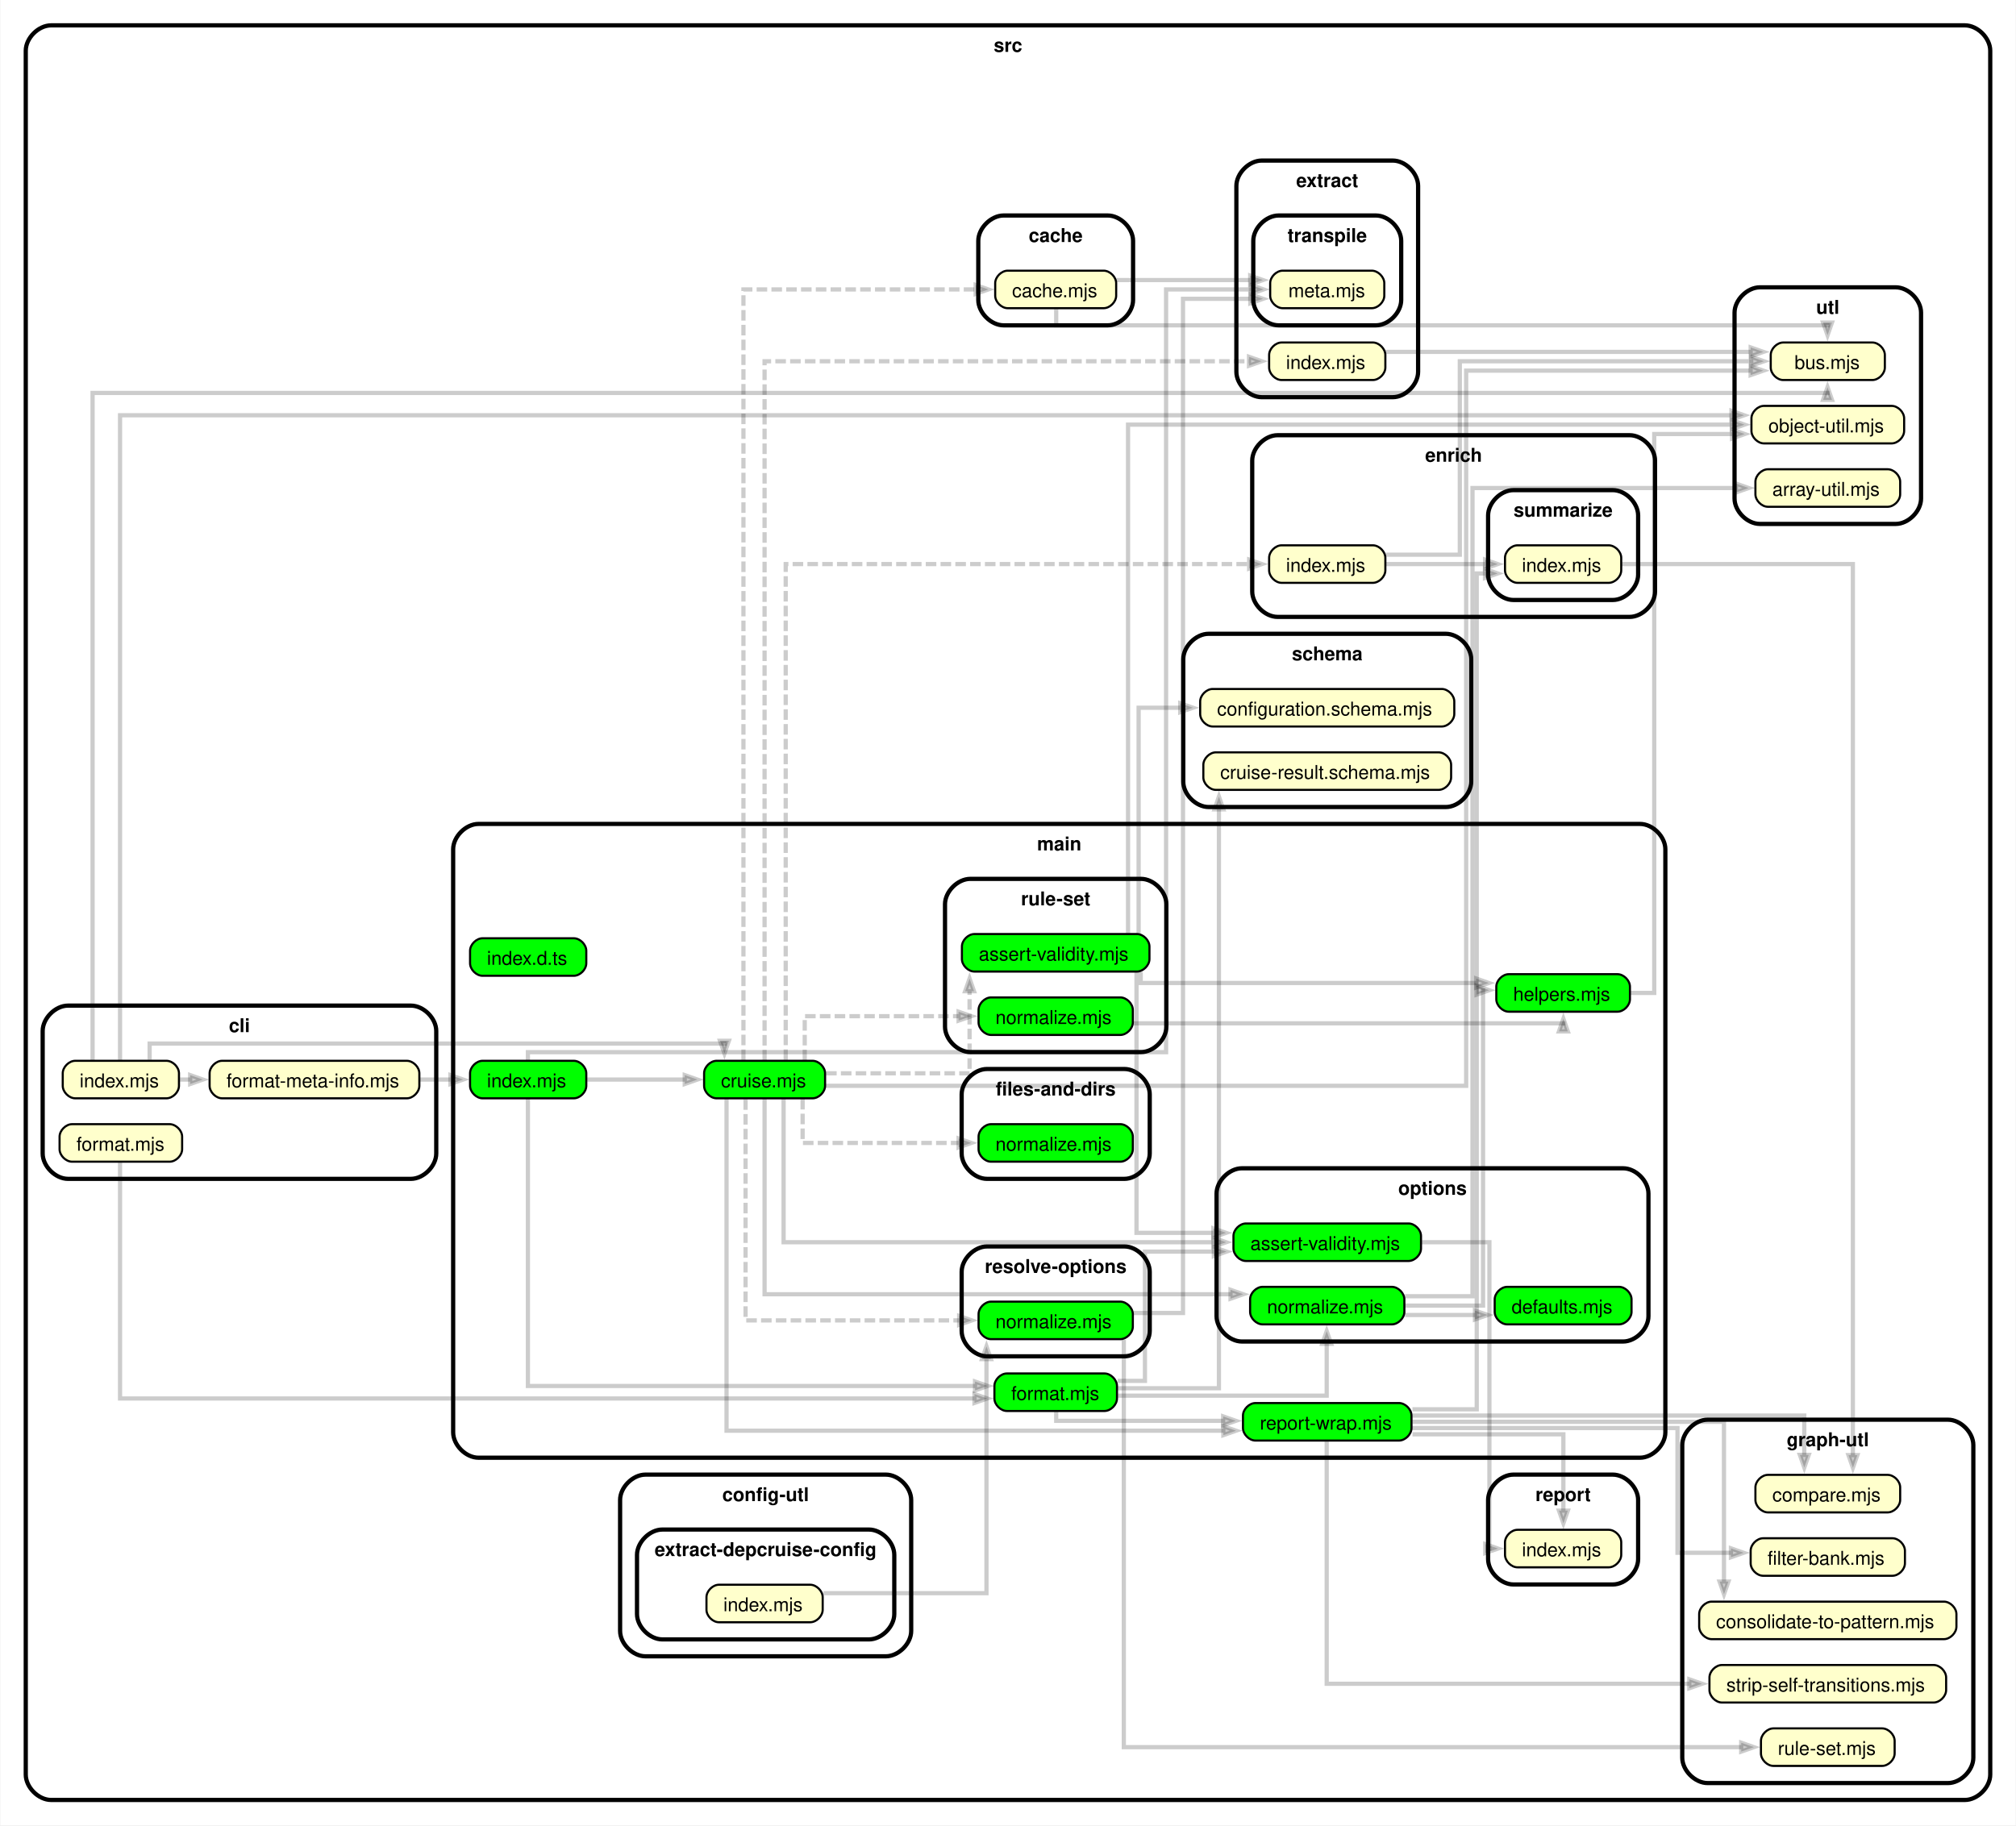
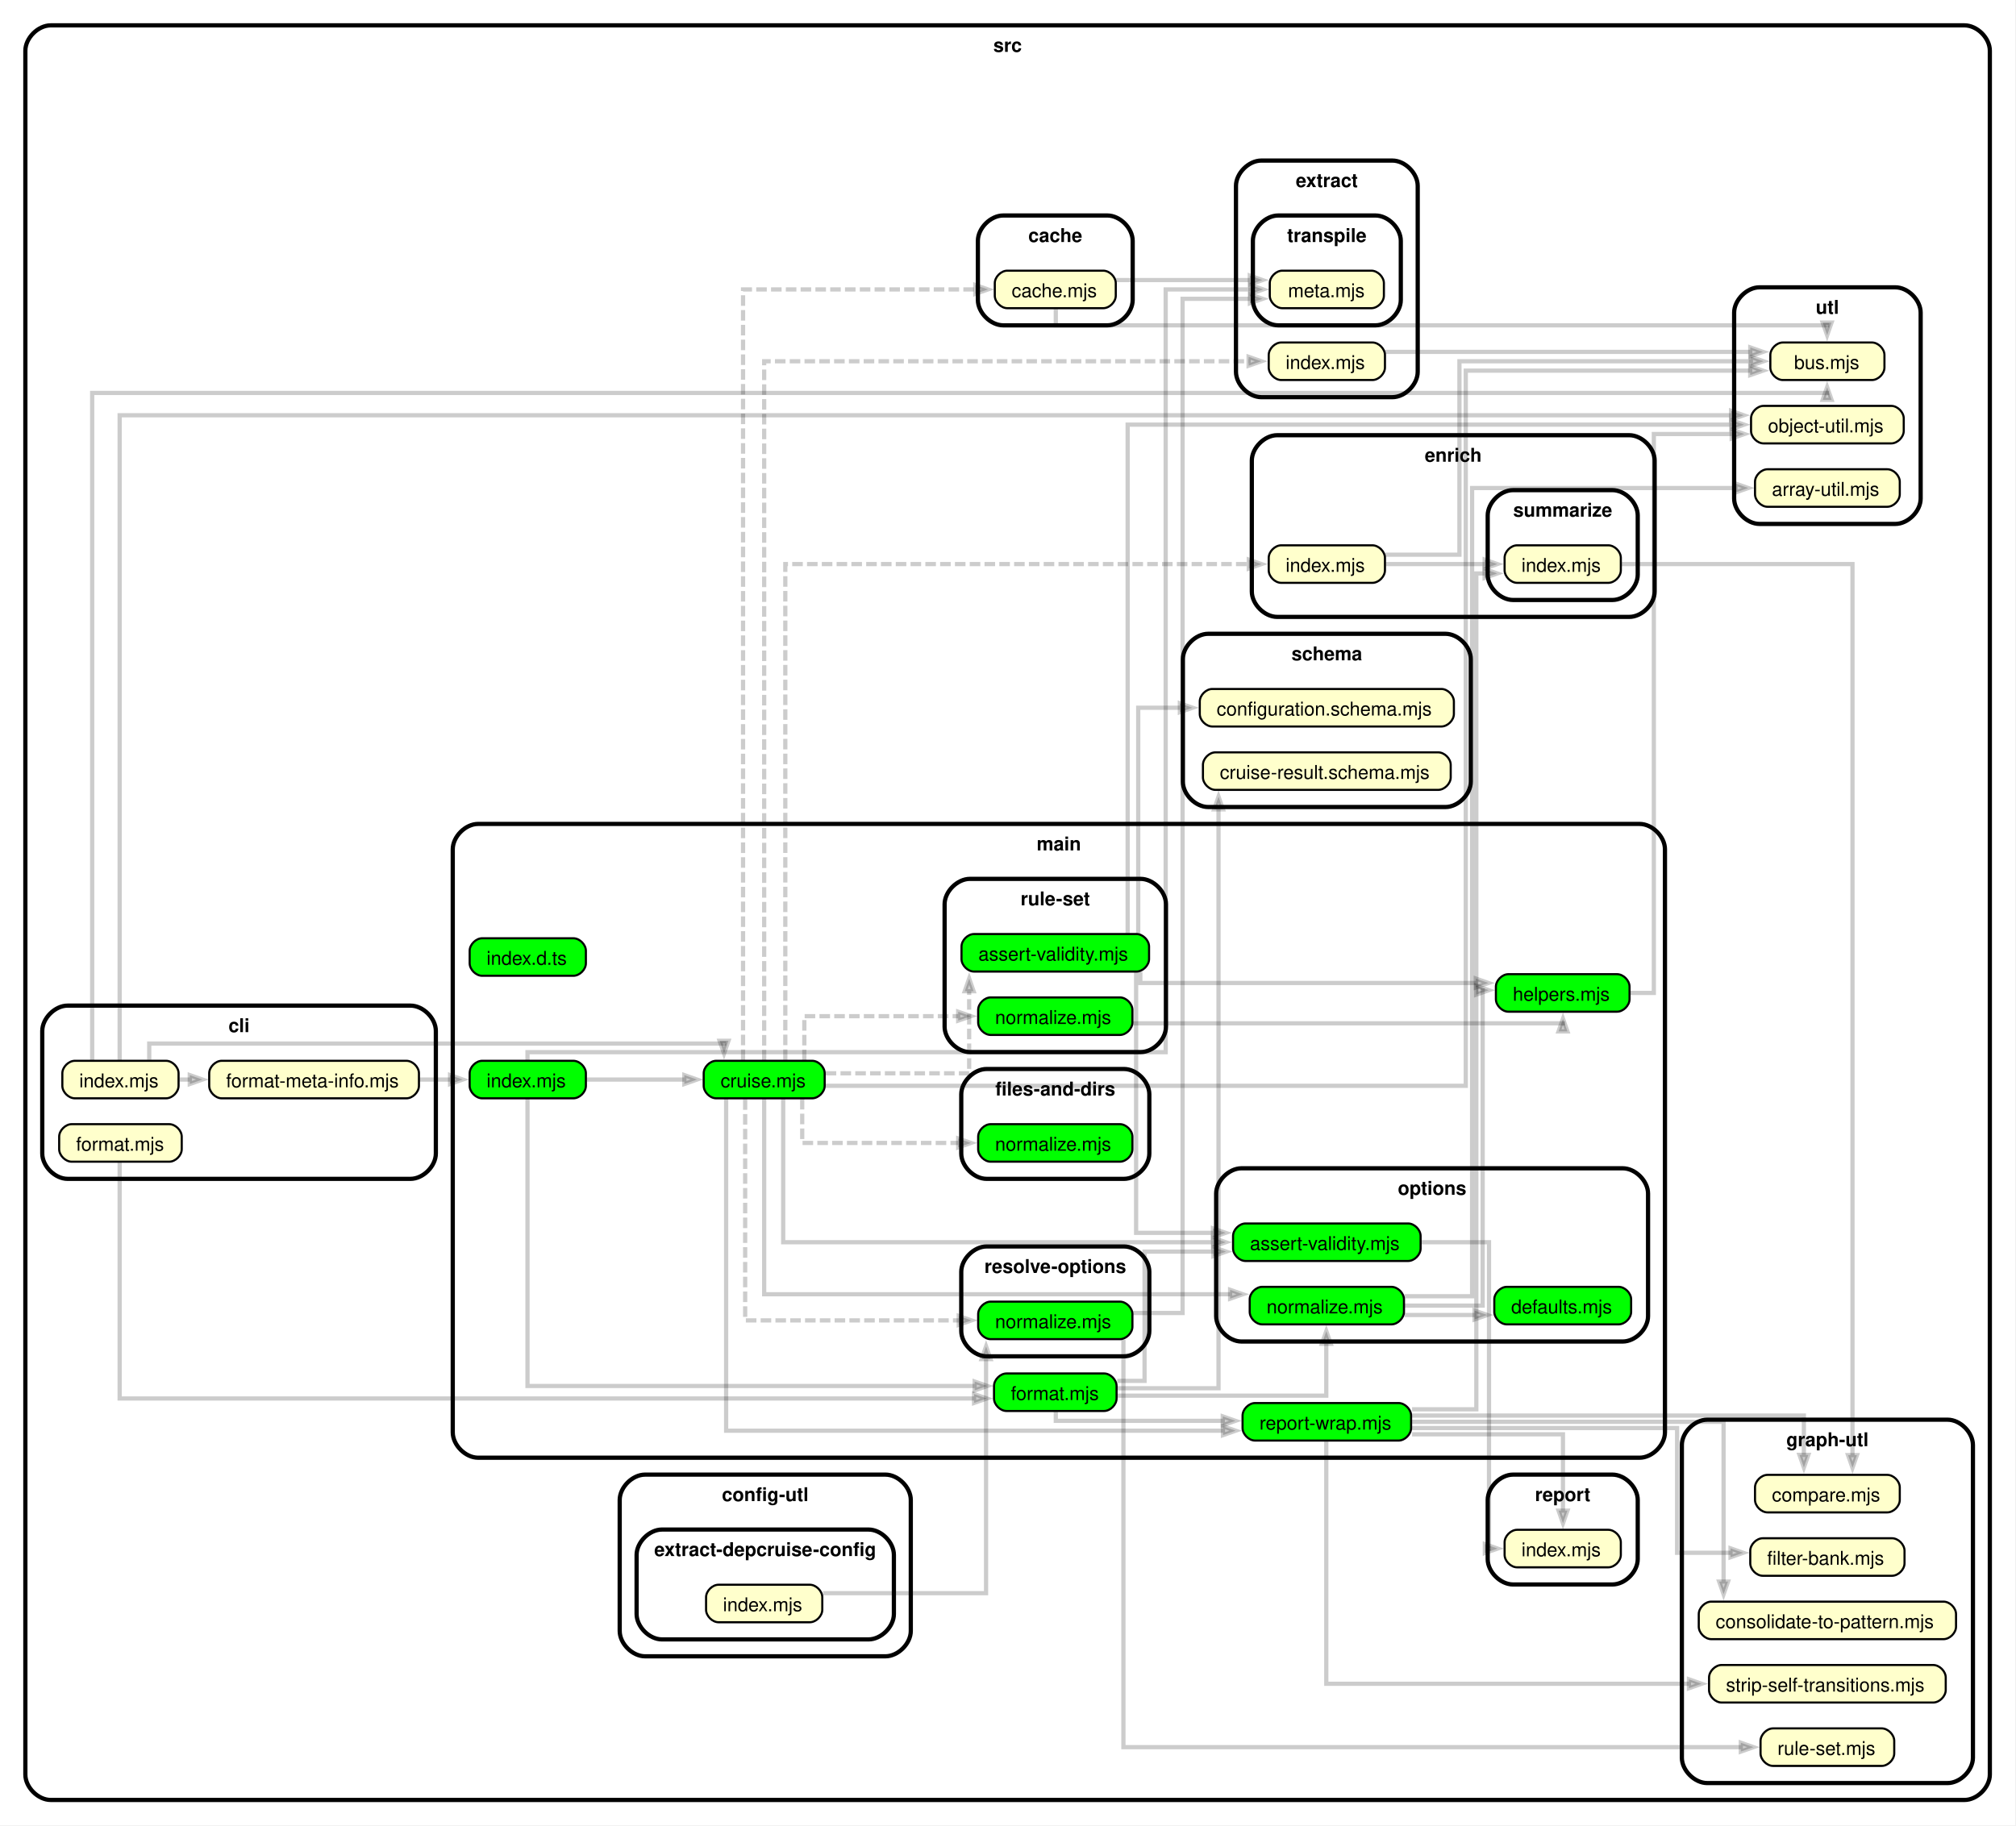
- <svg xmlns="http://www.w3.org/2000/svg" xmlns:xlink="http://www.w3.org/1999/xlink" width="1272" height="1152" viewBox="0 0 953.62 864">
+ <svg xmlns="http://www.w3.org/2000/svg" xmlns:xlink="http://www.w3.org/1999/xlink" width="1272" height="1152" viewBox="0 0 954 864">
  <g class="graph" transform="translate(4 860)">
    <path fill="#fff" d="M-4 4v-864h953.62V4z" />
    <g class="cluster">
      <path fill="#fff" stroke="#000" stroke-width="2" d="M20-8h905.62c6 0 12-6 12-12v-816c0-6-6-12-12-12H20c-6 0-12 6-12 12v816c0 6 6 12 12 12" />
-       <text x="472.81" y="-835.45" font-family="Helvetica,sans-Serif" font-size="9" font-weight="bold" text-anchor="middle">src</text>
+       <text xml:space="preserve" x="472.81" y="-835.45" font-family="Helvetica,sans-Serif" font-size="9" font-weight="bold" text-anchor="middle">src</text>
    </g>
    <g class="cluster">
      <path fill="#fff" stroke="#000" stroke-width="2" d="M470.75-706H520c6 0 12-6 12-12v-28c0-6-6-12-12-12h-49.25c-6 0-12 6-12 12v28c0 6 6 12 12 12" />
-       <text x="495.38" y="-745.45" font-family="Helvetica,sans-Serif" font-size="9" font-weight="bold" text-anchor="middle">cache</text>
+       <text xml:space="preserve" x="495.38" y="-745.45" font-family="Helvetica,sans-Serif" font-size="9" font-weight="bold" text-anchor="middle">cache</text>
    </g>
    <g class="cluster">
      <path fill="#fff" stroke="#000" stroke-width="2" d="M28-302h162.25c6 0 12-6 12-12v-58c0-6-6-12-12-12H28c-6 0-12 6-12 12v58c0 6 6 12 12 12" />
-       <text x="109.12" y="-371.45" font-family="Helvetica,sans-Serif" font-size="9" font-weight="bold" text-anchor="middle">cli</text>
+       <text xml:space="preserve" x="109.12" y="-371.45" font-family="Helvetica,sans-Serif" font-size="9" font-weight="bold" text-anchor="middle">cli</text>
    </g>
    <g class="cluster">
      <path fill="#fff" stroke="#000" stroke-width="2" d="M301.25-76H415c6 0 12-6 12-12v-62c0-6-6-12-12-12H301.25c-6 0-12 6-12 12v62c0 6 6 12 12 12" />
-       <text x="358.12" y="-149.45" font-family="Helvetica,sans-Serif" font-size="9" font-weight="bold" text-anchor="middle">config-utl</text>
+       <text xml:space="preserve" x="358.12" y="-149.45" font-family="Helvetica,sans-Serif" font-size="9" font-weight="bold" text-anchor="middle">config-utl</text>
    </g>
    <g class="cluster">
      <path fill="#fff" stroke="#000" stroke-width="2" d="M309.25-84H407c6 0 12-6 12-12v-28c0-6-6-12-12-12h-97.75c-6 0-12 6-12 12v28c0 6 6 12 12 12" />
-       <text x="358.12" y="-123.45" font-family="Helvetica,sans-Serif" font-size="9" font-weight="bold" text-anchor="middle">extract-depcruise-config</text>
+       <text xml:space="preserve" x="358.12" y="-123.45" font-family="Helvetica,sans-Serif" font-size="9" font-weight="bold" text-anchor="middle">extract-depcruise-config</text>
    </g>
    <g class="cluster">
      <path fill="#fff" stroke="#000" stroke-width="2" d="M600.38-568H767c6 0 12-6 12-12v-62c0-6-6-12-12-12H600.38c-6 0-12 6-12 12v62c0 6 6 12 12 12" />
-       <text x="683.69" y="-641.45" font-family="Helvetica,sans-Serif" font-size="9" font-weight="bold" text-anchor="middle">enrich</text>
+       <text xml:space="preserve" x="683.69" y="-641.45" font-family="Helvetica,sans-Serif" font-size="9" font-weight="bold" text-anchor="middle">enrich</text>
    </g>
    <g class="cluster">
      <path fill="#fff" stroke="#000" stroke-width="2" d="M712-576h47c6 0 12-6 12-12v-28c0-6-6-12-12-12h-47c-6 0-12 6-12 12v28c0 6 6 12 12 12" />
-       <text x="735.5" y="-615.45" font-family="Helvetica,sans-Serif" font-size="9" font-weight="bold" text-anchor="middle">summarize</text>
+       <text xml:space="preserve" x="735.5" y="-615.45" font-family="Helvetica,sans-Serif" font-size="9" font-weight="bold" text-anchor="middle">summarize</text>
    </g>
    <g class="cluster">
      <path fill="#fff" stroke="#000" stroke-width="2" d="M592.88-672h62c6 0 12-6 12-12v-88c0-6-6-12-12-12h-62c-6 0-12 6-12 12v88c0 6 6 12 12 12" />
-       <text x="623.88" y="-771.45" font-family="Helvetica,sans-Serif" font-size="9" font-weight="bold" text-anchor="middle">extract</text>
+       <text xml:space="preserve" x="623.88" y="-771.45" font-family="Helvetica,sans-Serif" font-size="9" font-weight="bold" text-anchor="middle">extract</text>
    </g>
    <g class="cluster">
      <path fill="#fff" stroke="#000" stroke-width="2" d="M600.88-706h46c6 0 12-6 12-12v-28c0-6-6-12-12-12h-46c-6 0-12 6-12 12v28c0 6 6 12 12 12" />
-       <text x="623.88" y="-745.45" font-family="Helvetica,sans-Serif" font-size="9" font-weight="bold" text-anchor="middle">transpile</text>
+       <text xml:space="preserve" x="623.88" y="-745.45" font-family="Helvetica,sans-Serif" font-size="9" font-weight="bold" text-anchor="middle">transpile</text>
    </g>
    <g class="cluster">
      <path fill="#fff" stroke="#000" stroke-width="2" d="M803.88-16h113.74c6 0 12-6 12-12v-148c0-6-6-12-12-12H803.88c-6 0-12 6-12 12v148c0 6 6 12 12 12" />
-       <text x="860.75" y="-175.45" font-family="Helvetica,sans-Serif" font-size="9" font-weight="bold" text-anchor="middle">graph-utl</text>
+       <text xml:space="preserve" x="860.75" y="-175.45" font-family="Helvetica,sans-Serif" font-size="9" font-weight="bold" text-anchor="middle">graph-utl</text>
    </g>
    <g class="cluster">
      <path fill="#fff" stroke="#000" stroke-width="2" d="M222.25-170h549.63c6 0 12-6 12-12v-276c0-6-6-12-12-12H222.25c-6 0-12 6-12 12v276c0 6 6 12 12 12" />
-       <text x="497.06" y="-457.45" font-family="Helvetica,sans-Serif" font-size="9" font-weight="bold" text-anchor="middle">main</text>
+       <text xml:space="preserve" x="497.06" y="-457.45" font-family="Helvetica,sans-Serif" font-size="9" font-weight="bold" text-anchor="middle">main</text>
    </g>
    <g class="cluster">
      <path fill="#fff" stroke="#000" stroke-width="2" d="M462.88-302h65c6 0 12-6 12-12v-28c0-6-6-12-12-12h-65c-6 0-12 6-12 12v28c0 6 6 12 12 12" />
-       <text x="495.38" y="-341.45" font-family="Helvetica,sans-Serif" font-size="9" font-weight="bold" text-anchor="middle">files-and-dirs</text>
+       <text xml:space="preserve" x="495.38" y="-341.45" font-family="Helvetica,sans-Serif" font-size="9" font-weight="bold" text-anchor="middle">files-and-dirs</text>
    </g>
    <g class="cluster">
      <path fill="#fff" stroke="#000" stroke-width="2" d="M583.5-225h180.38c6 0 12-6 12-12v-58c0-6-6-12-12-12H583.5c-6 0-12 6-12 12v58c0 6 6 12 12 12" />
-       <text x="673.69" y="-294.45" font-family="Helvetica,sans-Serif" font-size="9" font-weight="bold" text-anchor="middle">options</text>
+       <text xml:space="preserve" x="673.69" y="-294.45" font-family="Helvetica,sans-Serif" font-size="9" font-weight="bold" text-anchor="middle">options</text>
    </g>
    <g class="cluster">
      <path fill="#fff" stroke="#000" stroke-width="2" d="M462.88-218h65c6 0 12-6 12-12v-28c0-6-6-12-12-12h-65c-6 0-12 6-12 12v28c0 6 6 12 12 12" />
-       <text x="495.38" y="-257.45" font-family="Helvetica,sans-Serif" font-size="9" font-weight="bold" text-anchor="middle">resolve-options</text>
+       <text xml:space="preserve" x="495.38" y="-257.45" font-family="Helvetica,sans-Serif" font-size="9" font-weight="bold" text-anchor="middle">resolve-options</text>
    </g>
    <g class="cluster">
      <path fill="#fff" stroke="#000" stroke-width="2" d="M455-362h80.75c6 0 12-6 12-12v-58c0-6-6-12-12-12H455c-6 0-12 6-12 12v58c0 6 6 12 12 12" />
-       <text x="495.38" y="-431.45" font-family="Helvetica,sans-Serif" font-size="9" font-weight="bold" text-anchor="middle">rule-set</text>
+       <text xml:space="preserve" x="495.38" y="-431.45" font-family="Helvetica,sans-Serif" font-size="9" font-weight="bold" text-anchor="middle">rule-set</text>
    </g>
    <g class="cluster">
      <path fill="#fff" stroke="#000" stroke-width="2" d="M712-110h47c6 0 12-6 12-12v-28c0-6-6-12-12-12h-47c-6 0-12 6-12 12v28c0 6 6 12 12 12" />
-       <text x="735.5" y="-149.45" font-family="Helvetica,sans-Serif" font-size="9" font-weight="bold" text-anchor="middle">report</text>
+       <text xml:space="preserve" x="735.5" y="-149.45" font-family="Helvetica,sans-Serif" font-size="9" font-weight="bold" text-anchor="middle">report</text>
    </g>
    <g class="cluster">
      <path fill="#fff" stroke="#000" stroke-width="2" d="M567.75-478H680c6 0 12-6 12-12v-58c0-6-6-12-12-12H567.75c-6 0-12 6-12 12v58c0 6 6 12 12 12" />
-       <text x="623.88" y="-547.45" font-family="Helvetica,sans-Serif" font-size="9" font-weight="bold" text-anchor="middle">schema</text>
+       <text xml:space="preserve" x="623.88" y="-547.45" font-family="Helvetica,sans-Serif" font-size="9" font-weight="bold" text-anchor="middle">schema</text>
    </g>
    <g class="cluster">
      <path fill="#fff" stroke="#000" stroke-width="2" d="M828.62-612h64.26c6 0 12-6 12-12v-88c0-6-6-12-12-12h-64.26c-6 0-12 6-12 12v88c0 6 6 12 12 12" />
-       <text x="860.75" y="-711.45" font-family="Helvetica,sans-Serif" font-size="9" font-weight="bold" text-anchor="middle">utl</text>
+       <text xml:space="preserve" x="860.75" y="-711.45" font-family="Helvetica,sans-Serif" font-size="9" font-weight="bold" text-anchor="middle">utl</text>
    </g>
    <g class="node">
      <a xlink:href="src/cache/cache.mjs" xlink:title="cache.mjs">
        <path fill="#ffc" stroke="#000" d="M518.08-731.88h-45.41c-2.96 0-5.92 2.96-5.92 5.92v5.92c0 2.96 2.96 5.92 5.92 5.92h45.41c2.96 0 5.92-2.96 5.92-5.92v-5.92c0-2.96-2.96-5.92-5.92-5.92" />
-         <text x="474.75" y="-719.33" font-family="Helvetica,sans-Serif" font-size="9">cache.mjs</text>
+         <text xml:space="preserve" x="474.75" y="-719.33" font-family="Helvetica,sans-Serif" font-size="9">cache.mjs</text>
      </a>
    </g>
    <g class="node">
      <a xlink:href="src/extract/transpile/meta.mjs" xlink:title="meta.mjs">
        <path fill="#ffc" stroke="#000" d="M644.96-731.88h-42.17c-2.96 0-5.91 2.96-5.91 5.92v5.92c0 2.96 2.95 5.92 5.91 5.92h42.17c2.96 0 5.92-2.96 5.92-5.92v-5.92c0-2.96-2.96-5.92-5.92-5.92" />
-         <text x="605.5" y="-719.33" font-family="Helvetica,sans-Serif" font-size="9">meta.mjs</text>
+         <text xml:space="preserve" x="605.5" y="-719.33" font-family="Helvetica,sans-Serif" font-size="9">meta.mjs</text>
      </a>
    </g>
    <g class="edge">
      <path fill="none" stroke="#000" stroke-opacity=".2" stroke-width="2" d="M524.21-727.44h63.22" />
      <path fill-opacity=".2" stroke="#000" stroke-opacity=".2" stroke-width="2" d="m587.43-729.54 6 2.1-6 2.1z" />
    </g>
    <g class="node">
      <a xlink:href="src/utl/bus.mjs" xlink:title="bus.mjs">
        <path fill="#ffc" stroke="#000" d="M881.83-697.88h-42.16c-2.96 0-5.92 2.96-5.92 5.92v5.92c0 2.96 2.96 5.92 5.92 5.92h42.16c2.96 0 5.92-2.96 5.92-5.92v-5.92c0-2.96-2.96-5.92-5.92-5.92" />
-         <text x="845" y="-685.33" font-family="Helvetica,sans-Serif" font-size="9">bus.mjs</text>
+         <text xml:space="preserve" x="845" y="-685.33" font-family="Helvetica,sans-Serif" font-size="9">bus.mjs</text>
      </a>
    </g>
    <g class="edge">
      <path fill="none" stroke="#000" stroke-opacity=".2" stroke-width="2" d="M495.62-713.7v7.7h365v.77" />
      <path fill-opacity=".2" stroke="#000" stroke-opacity=".2" stroke-width="2" d="m862.73-707.32-2.1 6-2.1-6z" />
    </g>
    <g class="node">
      <a xlink:href="src/cli/format-meta-info.mjs" xlink:title="format-meta-info.mjs">
        <path fill="#ffc" stroke="#000" d="M188.33-357.88h-87.41c-2.96 0-5.92 2.96-5.92 5.92v5.92c0 2.96 2.96 5.92 5.92 5.92h87.41c2.96 0 5.92-2.96 5.92-5.92v-5.92c0-2.96-2.96-5.92-5.92-5.92" />
-         <text x="103" y="-345.32" font-family="Helvetica,sans-Serif" font-size="9">format-meta-info.mjs</text>
+         <text xml:space="preserve" x="103" y="-345.32" font-family="Helvetica,sans-Serif" font-size="9">format-meta-info.mjs</text>
      </a>
    </g>
    <g class="node">
      <a xlink:href="src/main/index.mjs" xlink:title="index.mjs">
        <path fill="#0f0" stroke="#000" d="M267.33-357.88h-43.16c-2.96 0-5.92 2.96-5.92 5.92v5.92c0 2.96 2.96 5.92 5.92 5.92h43.16c2.96 0 5.92-2.96 5.92-5.92v-5.92c0-2.96-2.96-5.92-5.92-5.92" />
-         <text x="226.25" y="-345.32" font-family="Helvetica,sans-Serif" font-size="9">index.mjs</text>
+         <text xml:space="preserve" x="226.25" y="-345.32" font-family="Helvetica,sans-Serif" font-size="9">index.mjs</text>
      </a>
    </g>
    <g class="edge">
      <path fill="none" stroke="#000" stroke-opacity=".2" stroke-width="2" d="M194.59-349h14.4" />
      <path fill-opacity=".2" stroke="#000" stroke-opacity=".2" stroke-width="2" d="m208.99-351.1 6 2.1-6 2.1z" />
    </g>
    <g class="edge">
      <path fill="none" stroke="#000" stroke-opacity=".2" stroke-width="2" d="M245.62-358.14v-3.82h302V-723h40.13" />
      <path fill-opacity=".2" stroke="#000" stroke-opacity=".2" stroke-width="2" d="m587.75-725.1 6 2.1-6 2.1z" />
    </g>
    <g class="node">
      <a xlink:href="src/main/format.mjs" xlink:title="format.mjs">
        <path fill="#0f0" stroke="#000" d="M518.46-209.88h-46.17c-2.96 0-5.91 2.96-5.91 5.92v5.92c0 2.96 2.95 5.92 5.91 5.92h46.17c2.96 0 5.92-2.96 5.92-5.92v-5.92c0-2.96-2.96-5.92-5.92-5.92" />
-         <text x="474.38" y="-197.32" font-family="Helvetica,sans-Serif" font-size="9">format.mjs</text>
+         <text xml:space="preserve" x="474.38" y="-197.32" font-family="Helvetica,sans-Serif" font-size="9">format.mjs</text>
      </a>
    </g>
    <g class="edge">
      <path fill="none" stroke="#000" stroke-opacity=".2" stroke-width="2" d="M245.62-339.93v135.97h211.59" />
      <path fill-opacity=".2" stroke="#000" stroke-opacity=".2" stroke-width="2" d="m457.21-206.06 6 2.1-6 2.1z" />
    </g>
    <g class="node">
      <a xlink:href="src/main/cruise.mjs" xlink:title="cruise.mjs">
        <path fill="#0f0" stroke="#000" d="M380.33-357.88h-45.41c-2.96 0-5.92 2.96-5.92 5.92v5.92c0 2.96 2.96 5.92 5.92 5.92h45.41c2.96 0 5.92-2.96 5.92-5.92v-5.92c0-2.96-2.96-5.92-5.92-5.92" />
-         <text x="337" y="-345.32" font-family="Helvetica,sans-Serif" font-size="9">cruise.mjs</text>
+         <text xml:space="preserve" x="337" y="-345.32" font-family="Helvetica,sans-Serif" font-size="9">cruise.mjs</text>
      </a>
    </g>
    <g class="edge">
      <path fill="none" stroke="#000" stroke-opacity=".2" stroke-width="2" d="M273.69-349h46.15" />
      <path fill-opacity=".2" stroke="#000" stroke-opacity=".2" stroke-width="2" d="m319.84-351.1 6 2.1-6 2.1z" />
    </g>
    <g class="node">
      <a xlink:href="src/cli/format.mjs" xlink:title="format.mjs">
        <path fill="#ffc" stroke="#000" d="M76.08-327.88H29.92c-2.96 0-5.92 2.96-5.92 5.92v5.92c0 2.96 2.96 5.92 5.92 5.92h46.16c2.96 0 5.92-2.96 5.92-5.92v-5.92c0-2.96-2.96-5.92-5.92-5.92" />
-         <text x="32" y="-315.32" font-family="Helvetica,sans-Serif" font-size="9">format.mjs</text>
+         <text xml:space="preserve" x="32" y="-315.32" font-family="Helvetica,sans-Serif" font-size="9">format.mjs</text>
      </a>
    </g>
    <g class="edge">
      <path fill="none" stroke="#000" stroke-opacity=".2" stroke-width="2" d="M52.62-309.91v111.87h404.33" />
      <path fill-opacity=".2" stroke="#000" stroke-opacity=".2" stroke-width="2" d="m456.95-200.14 6 2.1-6 2.1z" />
    </g>
    <g class="node">
      <a xlink:href="src/main/options/assert-validity.mjs" xlink:title="assert-validity.mjs">
        <path fill="#0f0" stroke="#000" d="M662.33-280.88h-76.91c-2.96 0-5.92 2.96-5.92 5.92v5.92c0 2.96 2.96 5.92 5.92 5.92h76.91c2.96 0 5.92-2.96 5.92-5.92v-5.92c0-2.96-2.96-5.92-5.92-5.92" />
-         <text x="587.5" y="-268.32" font-family="Helvetica,sans-Serif" font-size="9">assert-validity.mjs</text>
+         <text xml:space="preserve" x="587.5" y="-268.32" font-family="Helvetica,sans-Serif" font-size="9">assert-validity.mjs</text>
      </a>
    </g>
    <g class="edge">
      <path fill="none" stroke="#000" stroke-opacity=".2" stroke-width="2" d="M524.72-206.38h12.9v-61.18h32.59" />
      <path fill-opacity=".2" stroke="#000" stroke-opacity=".2" stroke-width="2" d="m570.21-269.66 6 2.1-6 2.1z" />
    </g>
    <g class="node">
      <a xlink:href="src/main/options/normalize.mjs" xlink:title="normalize.mjs">
        <path fill="#0f0" stroke="#000" d="M654.46-250.88h-61.17c-2.96 0-5.91 2.96-5.91 5.92v5.92c0 2.96 2.95 5.92 5.91 5.92h61.17c2.96 0 5.92-2.96 5.92-5.92v-5.92c0-2.96-2.96-5.92-5.92-5.92" />
-         <text x="595.38" y="-238.32" font-family="Helvetica,sans-Serif" font-size="9">normalize.mjs</text>
+         <text xml:space="preserve" x="595.38" y="-238.32" font-family="Helvetica,sans-Serif" font-size="9">normalize.mjs</text>
      </a>
    </g>
    <g class="edge">
      <path fill="none" stroke="#000" stroke-opacity=".2" stroke-width="2" d="M524.8-199.38h98.82v-24.55" />
      <path fill-opacity=".2" stroke="#000" stroke-opacity=".2" stroke-width="2" d="m621.53-223.93 2.1-6 2.1 6z" />
    </g>
    <g class="node">
      <a xlink:href="src/main/report-wrap.mjs" xlink:title="report-wrap.mjs">
        <path fill="#0f0" stroke="#000" d="M657.83-195.88h-67.91c-2.96 0-5.92 2.96-5.92 5.92v5.92c0 2.96 2.96 5.92 5.92 5.92h67.91c2.96 0 5.92-2.96 5.92-5.92v-5.92c0-2.96-2.96-5.92-5.92-5.92" />
-         <text x="592" y="-183.32" font-family="Helvetica,sans-Serif" font-size="9">report-wrap.mjs</text>
+         <text xml:space="preserve" x="592" y="-183.32" font-family="Helvetica,sans-Serif" font-size="9">report-wrap.mjs</text>
      </a>
    </g>
    <g class="edge">
      <path fill="none" stroke="#000" stroke-opacity=".2" stroke-width="2" d="M495.62-191.74v4.28h79" />
      <path fill-opacity=".2" stroke="#000" stroke-opacity=".2" stroke-width="2" d="m574.62-189.56 6 2.1-6 2.1z" />
    </g>
    <g class="node">
      <a xlink:href="src/schema/cruise-result.schema.mjs" xlink:title="cruise-result.schema.mjs">
        <path fill="#ffc" stroke="#000" d="M676.58-503.88H571.17c-2.96 0-5.92 2.96-5.92 5.92v5.92c0 2.96 2.96 5.92 5.92 5.92h105.41c2.96 0 5.92-2.96 5.92-5.92v-5.92c0-2.96-2.96-5.92-5.92-5.92" />
-         <text x="573.25" y="-491.32" font-family="Helvetica,sans-Serif" font-size="9">cruise-result.schema.mjs</text>
+         <text xml:space="preserve" x="573.25" y="-491.32" font-family="Helvetica,sans-Serif" font-size="9">cruise-result.schema.mjs</text>
      </a>
    </g>
    <g class="edge">
      <path fill="none" stroke="#000" stroke-opacity=".2" stroke-width="2" d="M524.58-202.88h48.04v-274.03" />
      <path fill-opacity=".2" stroke="#000" stroke-opacity=".2" stroke-width="2" d="m570.53-476.91 2.1-6 2.1 6z" />
    </g>
    <g class="node">
      <a xlink:href="src/cli/index.mjs" xlink:title="index.mjs">
        <path fill="#ffc" stroke="#000" d="M74.58-357.88H31.42c-2.96 0-5.92 2.96-5.92 5.92v5.92c0 2.96 2.96 5.92 5.92 5.92h43.16c2.96 0 5.92-2.96 5.92-5.92v-5.92c0-2.96-2.96-5.92-5.92-5.92" />
-         <text x="33.5" y="-345.32" font-family="Helvetica,sans-Serif" font-size="9">index.mjs</text>
+         <text xml:space="preserve" x="33.5" y="-345.32" font-family="Helvetica,sans-Serif" font-size="9">index.mjs</text>
      </a>
    </g>
    <g class="edge">
      <path fill="none" stroke="#000" stroke-opacity=".2" stroke-width="2" d="M39.62-358.03V-674h821v-.58" />
      <path fill-opacity=".2" stroke="#000" stroke-opacity=".2" stroke-width="2" d="m858.53-670.73 2.1-6 2.1 6z" />
    </g>
    <g class="edge">
      <path fill="none" stroke="#000" stroke-dasharray="5,2" stroke-opacity=".2" stroke-width="2" d="M80.99-349h4.82" />
      <path fill-opacity=".2" stroke="#000" stroke-opacity=".2" stroke-width="2" d="m85.81-351.1 6 2.1-6 2.1z" />
    </g>
    <g class="edge">
      <path fill="none" stroke="#000" stroke-opacity=".2" stroke-width="2" d="M66.62-358.32v-7.72h272v.77" />
      <path fill-opacity=".2" stroke="#000" stroke-opacity=".2" stroke-width="2" d="m340.73-367.35-2.1 6-2.1-6z" />
    </g>
    <g class="node">
      <a xlink:href="src/utl/object-util.mjs" xlink:title="object-util.mjs">
        <path fill="#ffc" stroke="#000" d="M890.96-667.88h-60.42c-2.96 0-5.92 2.96-5.92 5.92v5.92c0 2.96 2.96 5.92 5.92 5.92h60.42c2.96 0 5.92-2.96 5.92-5.92v-5.92c0-2.96-2.96-5.92-5.92-5.92" />
-         <text x="832.62" y="-655.33" font-family="Helvetica,sans-Serif" font-size="9">object-util.mjs</text>
+         <text xml:space="preserve" x="832.62" y="-655.33" font-family="Helvetica,sans-Serif" font-size="9">object-util.mjs</text>
      </a>
    </g>
    <g class="edge">
      <path fill="none" stroke="#000" stroke-opacity=".2" stroke-width="2" d="M52.62-358.07v-305.37h762.54" />
      <path fill-opacity=".2" stroke="#000" stroke-opacity=".2" stroke-width="2" d="m815.16-665.54 6 2.1-6 2.1z" />
    </g>
    <g class="edge">
      <path fill="none" stroke="#000" stroke-dasharray="5,2" stroke-opacity=".2" stroke-width="2" d="M347.62-358.24V-723h109.89" />
      <path fill-opacity=".2" stroke="#000" stroke-opacity=".2" stroke-width="2" d="m457.51-725.1 6 2.1-6 2.1z" />
    </g>
    <g class="edge">
      <path fill="none" stroke="#000" stroke-opacity=".2" stroke-width="2" d="M386.51-346.04h303.11v-338.52h134.61" />
      <path fill-opacity=".2" stroke="#000" stroke-opacity=".2" stroke-width="2" d="m824.23-686.66 6 2.1-6 2.1z" />
    </g>
    <g class="node">
      <a xlink:href="src/main/resolve-options/normalize.mjs" xlink:title="normalize.mjs">
        <path fill="#0f0" stroke="#000" d="M525.96-243.88h-61.17c-2.96 0-5.91 2.96-5.91 5.92v5.92c0 2.96 2.95 5.92 5.91 5.92h61.17c2.96 0 5.92-2.96 5.92-5.92v-5.92c0-2.96-2.96-5.92-5.92-5.92" />
-         <text x="466.88" y="-231.32" font-family="Helvetica,sans-Serif" font-size="9">normalize.mjs</text>
+         <text xml:space="preserve" x="466.88" y="-231.32" font-family="Helvetica,sans-Serif" font-size="9">normalize.mjs</text>
      </a>
    </g>
    <g class="edge">
      <path fill="none" stroke="#000" stroke-dasharray="5,2" stroke-opacity=".2" stroke-width="2" d="M348.62-339.67V-235H449.7" />
      <path fill-opacity=".2" stroke="#000" stroke-opacity=".2" stroke-width="2" d="m449.7-237.1 6 2.1-6 2.1z" />
    </g>
    <g class="node">
      <a xlink:href="src/enrich/index.mjs" xlink:title="index.mjs">
        <path fill="#ffc" stroke="#000" d="M645.46-601.88h-43.17c-2.96 0-5.91 2.96-5.91 5.92v5.92c0 2.96 2.95 5.92 5.91 5.92h43.17c2.96 0 5.92-2.96 5.92-5.92v-5.92c0-2.96-2.96-5.92-5.92-5.92" />
-         <text x="604.38" y="-589.33" font-family="Helvetica,sans-Serif" font-size="9">index.mjs</text>
+         <text xml:space="preserve" x="604.38" y="-589.33" font-family="Helvetica,sans-Serif" font-size="9">index.mjs</text>
      </a>
    </g>
    <g class="edge">
      <path fill="none" stroke="#000" stroke-dasharray="5,2" stroke-opacity=".2" stroke-width="2" d="M367.62-358.27V-593h219.32" />
      <path fill-opacity=".2" stroke="#000" stroke-opacity=".2" stroke-width="2" d="m586.94-595.1 6 2.1-6 2.1z" />
    </g>
    <g class="node">
      <a xlink:href="src/extract/index.mjs" xlink:title="index.mjs">
        <path fill="#ffc" stroke="#000" d="M645.46-697.88h-43.17c-2.96 0-5.91 2.96-5.91 5.92v5.92c0 2.96 2.95 5.92 5.91 5.92h43.17c2.96 0 5.92-2.96 5.92-5.92v-5.92c0-2.96-2.96-5.92-5.92-5.92" />
-         <text x="604.38" y="-685.33" font-family="Helvetica,sans-Serif" font-size="9">index.mjs</text>
+         <text xml:space="preserve" x="604.38" y="-685.33" font-family="Helvetica,sans-Serif" font-size="9">index.mjs</text>
      </a>
    </g>
    <g class="edge">
      <path fill="none" stroke="#000" stroke-dasharray="5,2" stroke-opacity=".2" stroke-width="2" d="M357.62-358.09V-689h229.24" />
      <path fill-opacity=".2" stroke="#000" stroke-opacity=".2" stroke-width="2" d="m586.86-691.1 6 2.1-6 2.1z" />
    </g>
    <g class="node">
      <a xlink:href="src/main/files-and-dirs/normalize.mjs" xlink:title="normalize.mjs">
        <path fill="#0f0" stroke="#000" d="M525.96-327.88h-61.17c-2.96 0-5.91 2.96-5.91 5.92v5.92c0 2.96 2.95 5.92 5.91 5.92h61.17c2.96 0 5.92-2.96 5.92-5.92v-5.92c0-2.96-2.96-5.92-5.92-5.92" />
-         <text x="466.88" y="-315.32" font-family="Helvetica,sans-Serif" font-size="9">normalize.mjs</text>
+         <text xml:space="preserve" x="466.88" y="-315.32" font-family="Helvetica,sans-Serif" font-size="9">normalize.mjs</text>
      </a>
    </g>
    <g class="edge">
      <path fill="none" stroke="#000" stroke-dasharray="5,2" stroke-opacity=".2" stroke-width="2" d="M375.62-339.84V-319h73.82" />
      <path fill-opacity=".2" stroke="#000" stroke-opacity=".2" stroke-width="2" d="m449.44-321.1 6 2.1-6 2.1z" />
    </g>
    <g class="edge">
      <path fill="none" stroke="#000" stroke-opacity=".2" stroke-width="2" d="M366.62-339.86V-272h203.42" />
      <path fill-opacity=".2" stroke="#000" stroke-opacity=".2" stroke-width="2" d="m570.04-274.1 6 2.1-6 2.1z" />
    </g>
    <g class="edge">
      <path fill="none" stroke="#000" stroke-opacity=".2" stroke-width="2" d="M357.62-339.98v92.6h220.49" />
      <path fill-opacity=".2" stroke="#000" stroke-opacity=".2" stroke-width="2" d="m578.11-249.48 6 2.1-6 2.1z" />
    </g>
    <g class="edge">
      <path fill="none" stroke="#000" stroke-opacity=".2" stroke-width="2" d="M339.62-340.06v157.27h235.1" />
      <path fill-opacity=".2" stroke="#000" stroke-opacity=".2" stroke-width="2" d="m574.72-184.89 6 2.1-6 2.1z" />
    </g>
    <g class="node">
      <a xlink:href="src/main/rule-set/assert-validity.mjs" xlink:title="assert-validity.mjs">
        <path fill="#0f0" stroke="#000" d="M533.83-417.88h-76.91c-2.96 0-5.92 2.96-5.92 5.92v5.92c0 2.96 2.96 5.92 5.92 5.92h76.91c2.96 0 5.92-2.96 5.92-5.92v-5.92c0-2.96-2.96-5.92-5.92-5.92" />
-         <text x="459" y="-405.32" font-family="Helvetica,sans-Serif" font-size="9">assert-validity.mjs</text>
+         <text xml:space="preserve" x="459" y="-405.32" font-family="Helvetica,sans-Serif" font-size="9">assert-validity.mjs</text>
      </a>
    </g>
    <g class="edge">
      <path fill="none" stroke="#000" stroke-dasharray="5,2" stroke-opacity=".2" stroke-width="2" d="M386.73-351.96h67.89v-38.85" />
      <path fill-opacity=".2" stroke="#000" stroke-opacity=".2" stroke-width="2" d="m452.53-390.81 2.1-6 2.1 6z" />
    </g>
    <g class="node">
      <a xlink:href="src/main/rule-set/normalize.mjs" xlink:title="normalize.mjs">
        <path fill="#0f0" stroke="#000" d="M525.96-387.88h-61.17c-2.96 0-5.91 2.96-5.91 5.92v5.92c0 2.96 2.95 5.92 5.91 5.92h61.17c2.96 0 5.92-2.96 5.92-5.92v-5.92c0-2.96-2.96-5.92-5.92-5.92" />
-         <text x="466.88" y="-375.32" font-family="Helvetica,sans-Serif" font-size="9">normalize.mjs</text>
+         <text xml:space="preserve" x="466.88" y="-375.32" font-family="Helvetica,sans-Serif" font-size="9">normalize.mjs</text>
      </a>
    </g>
    <g class="edge">
      <path fill="none" stroke="#000" stroke-dasharray="5,2" stroke-opacity=".2" stroke-width="2" d="M376.62-358.16V-379h72.81" />
      <path fill-opacity=".2" stroke="#000" stroke-opacity=".2" stroke-width="2" d="m449.43-381.1 6 2.1-6 2.1z" />
    </g>
    <g class="node">
      <a xlink:href="src/config-utl/extract-depcruise-config/index.mjs" xlink:title="index.mjs">
        <path fill="#ffc" stroke="#000" d="M379.21-109.88h-43.17c-2.96 0-5.92 2.96-5.92 5.92v5.92c0 2.96 2.96 5.92 5.92 5.92h43.17c2.96 0 5.91-2.96 5.91-5.92v-5.92c0-2.96-2.95-5.92-5.91-5.92" />
-         <text x="338.12" y="-97.33" font-family="Helvetica,sans-Serif" font-size="9">index.mjs</text>
+         <text xml:space="preserve" x="338.12" y="-97.33" font-family="Helvetica,sans-Serif" font-size="9">index.mjs</text>
      </a>
    </g>
    <g class="edge">
      <path fill="none" stroke="#000" stroke-opacity=".2" stroke-width="2" d="M385.49-105.88h77.13v-110.81" />
      <path fill-opacity=".2" stroke="#000" stroke-opacity=".2" stroke-width="2" d="m460.53-216.69 2.1-6 2.1 6z" />
    </g>
    <g class="edge">
      <path fill="none" stroke="#000" stroke-opacity=".2" stroke-width="2" d="M532.16-238.5h23.46v-480.06h31.86" />
      <path fill-opacity=".2" stroke="#000" stroke-opacity=".2" stroke-width="2" d="m587.48-720.66 6 2.1-6 2.1z" />
    </g>
    <g class="node">
      <a xlink:href="src/graph-utl/rule-set.mjs" xlink:title="rule-set.mjs">
        <path fill="#ffc" stroke="#000" d="M886.46-41.88h-51.42c-2.96 0-5.92 2.96-5.92 5.92v5.92c0 2.96 2.96 5.92 5.92 5.92h51.42c2.96 0 5.92-2.96 5.92-5.92v-5.92c0-2.96-2.96-5.92-5.92-5.92" />
-         <text x="837.12" y="-29.32" font-family="Helvetica,sans-Serif" font-size="9">rule-set.mjs</text>
+         <text xml:space="preserve" x="837.12" y="-29.32" font-family="Helvetica,sans-Serif" font-size="9">rule-set.mjs</text>
      </a>
    </g>
    <g class="edge">
      <path fill="none" stroke="#000" stroke-opacity=".2" stroke-width="2" d="M527.62-225.8V-33h292.16" />
      <path fill-opacity=".2" stroke="#000" stroke-opacity=".2" stroke-width="2" d="m819.78-35.1 6 2.1-6 2.1z" />
    </g>
    <g class="edge">
      <path fill="none" stroke="#000" stroke-opacity=".2" stroke-width="2" d="M651.58-597.44h35.04V-689h137.9" />
      <path fill-opacity=".2" stroke="#000" stroke-opacity=".2" stroke-width="2" d="m824.52-691.1 6 2.1-6 2.1z" />
    </g>
    <g class="node">
      <a xlink:href="src/enrich/summarize/index.mjs" xlink:title="index.mjs">
        <path fill="#ffc" stroke="#000" d="M757.08-601.88h-43.16c-2.96 0-5.92 2.96-5.92 5.92v5.92c0 2.96 2.96 5.92 5.92 5.92h43.16c2.96 0 5.92-2.96 5.92-5.92v-5.92c0-2.96-2.96-5.92-5.92-5.92" />
-         <text x="716" y="-589.33" font-family="Helvetica,sans-Serif" font-size="9">index.mjs</text>
+         <text xml:space="preserve" x="716" y="-589.33" font-family="Helvetica,sans-Serif" font-size="9">index.mjs</text>
      </a>
    </g>
    <g class="edge">
      <path fill="none" stroke="#000" stroke-opacity=".2" stroke-width="2" d="M651.75-593h46.81" />
      <path fill-opacity=".2" stroke="#000" stroke-opacity=".2" stroke-width="2" d="m698.56-595.1 6 2.1-6 2.1z" />
    </g>
    <g class="node">
      <a xlink:href="src/graph-utl/compare.mjs" xlink:title="compare.mjs">
        <path fill="#ffc" stroke="#000" d="M889.08-161.88h-56.66c-2.96 0-5.92 2.96-5.92 5.92v5.92c0 2.96 2.96 5.92 5.92 5.92h56.66c2.96 0 5.92-2.96 5.92-5.92v-5.92c0-2.96-2.96-5.92-5.92-5.92" />
-         <text x="834.5" y="-149.32" font-family="Helvetica,sans-Serif" font-size="9">compare.mjs</text>
+         <text xml:space="preserve" x="834.5" y="-149.32" font-family="Helvetica,sans-Serif" font-size="9">compare.mjs</text>
      </a>
    </g>
    <g class="edge">
      <path fill="none" stroke="#000" stroke-opacity=".2" stroke-width="2" d="M763.25-593h109.37v421.78" />
      <path fill-opacity=".2" stroke="#000" stroke-opacity=".2" stroke-width="2" d="m874.73-171.22-2.1 6-2.1-6z" />
    </g>
    <g class="edge">
      <path fill="none" stroke="#000" stroke-opacity=".2" stroke-width="2" d="M651.51-693.44h172.75" />
      <path fill-opacity=".2" stroke="#000" stroke-opacity=".2" stroke-width="2" d="m824.26-695.54 6 2.1-6 2.1z" />
    </g>
    <g class="node">
      <a xlink:href="src/graph-utl/consolidate-to-pattern.mjs" xlink:title="consolidate-to-pattern.mjs">
        <path fill="#ffc" stroke="#000" d="M915.71-101.88H805.79c-2.96 0-5.91 2.96-5.91 5.92v5.92c0 2.96 2.95 5.92 5.91 5.92h109.92c2.96 0 5.91-2.96 5.91-5.92v-5.92c0-2.96-2.95-5.92-5.91-5.92" />
-         <text x="807.88" y="-89.33" font-family="Helvetica,sans-Serif" font-size="9">consolidate-to-pattern.mjs</text>
+         <text xml:space="preserve" x="807.88" y="-89.33" font-family="Helvetica,sans-Serif" font-size="9">consolidate-to-pattern.mjs</text>
      </a>
    </g>
    <g class="node">
      <a xlink:href="src/graph-utl/filter-bank.mjs" xlink:title="filter-bank.mjs">
        <path fill="#ffc" stroke="#000" d="M891.33-131.88h-61.16c-2.96 0-5.92 2.96-5.92 5.92v5.92c0 2.96 2.96 5.92 5.92 5.92h61.16c2.96 0 5.92-2.96 5.92-5.92v-5.92c0-2.96-2.96-5.92-5.92-5.92" />
-         <text x="832.25" y="-119.33" font-family="Helvetica,sans-Serif" font-size="9">filter-bank.mjs</text>
+         <text xml:space="preserve" x="832.25" y="-119.33" font-family="Helvetica,sans-Serif" font-size="9">filter-bank.mjs</text>
      </a>
    </g>
    <g class="node">
      <a xlink:href="src/graph-utl/strip-self-transitions.mjs" xlink:title="strip-self-transitions.mjs">
        <path fill="#ffc" stroke="#000" d="M910.83-71.88H810.67c-2.96 0-5.92 2.96-5.92 5.92v5.92c0 2.96 2.96 5.92 5.92 5.92h100.16c2.96 0 5.92-2.96 5.92-5.92v-5.92c0-2.96-2.96-5.92-5.92-5.92" />
-         <text x="812.75" y="-59.33" font-family="Helvetica,sans-Serif" font-size="9">strip-self-transitions.mjs</text>
+         <text xml:space="preserve" x="812.75" y="-59.33" font-family="Helvetica,sans-Serif" font-size="9">strip-self-transitions.mjs</text>
      </a>
    </g>
    <g class="node">
      <a xlink:href="src/report/index.mjs" xlink:title="index.mjs">
        <path fill="#ffc" stroke="#000" d="M757.08-135.88h-43.16c-2.96 0-5.92 2.96-5.92 5.92v5.92c0 2.96 2.96 5.92 5.92 5.92h43.16c2.96 0 5.92-2.96 5.92-5.92v-5.92c0-2.96-2.96-5.92-5.92-5.92" />
-         <text x="716" y="-123.33" font-family="Helvetica,sans-Serif" font-size="9">index.mjs</text>
+         <text xml:space="preserve" x="716" y="-123.33" font-family="Helvetica,sans-Serif" font-size="9">index.mjs</text>
      </a>
    </g>
    <g class="edge">
      <path fill="none" stroke="#000" stroke-opacity=".2" stroke-width="2" d="M668.52-272h32.1v145h.71" />
      <path fill-opacity=".2" stroke="#000" stroke-opacity=".2" stroke-width="2" d="m698.66-129.1 6 2.1-6 2.1z" />
    </g>
    <g class="node">
      <a xlink:href="src/main/helpers.mjs" xlink:title="helpers.mjs">
        <path fill="#0f0" stroke="#000" d="M761.21-398.88h-51.42c-2.96 0-5.91 2.96-5.91 5.92v5.92c0 2.96 2.95 5.92 5.91 5.92h51.42c2.96 0 5.91-2.96 5.91-5.92v-5.92c0-2.96-2.95-5.92-5.91-5.92" />
-         <text x="711.88" y="-386.32" font-family="Helvetica,sans-Serif" font-size="9">helpers.mjs</text>
+         <text xml:space="preserve" x="711.88" y="-386.32" font-family="Helvetica,sans-Serif" font-size="9">helpers.mjs</text>
      </a>
    </g>
    <g class="edge">
      <path fill="none" stroke="#000" stroke-opacity=".2" stroke-width="2" d="M660.75-242h36.87v-149.29h.6" />
      <path fill-opacity=".2" stroke="#000" stroke-opacity=".2" stroke-width="2" d="m694.52-393.39 6 2.1-6 2.1z" />
    </g>
    <g class="node">
      <a xlink:href="src/main/options/defaults.mjs" xlink:title="defaults.mjs">
        <path fill="#0f0" stroke="#000" d="M761.96-250.88h-52.92c-2.96 0-5.92 2.96-5.92 5.92v5.92c0 2.96 2.96 5.92 5.92 5.92h52.92c2.96 0 5.92-2.96 5.92-5.92v-5.92c0-2.96-2.96-5.92-5.92-5.92" />
-         <text x="711.12" y="-238.32" font-family="Helvetica,sans-Serif" font-size="9">defaults.mjs</text>
+         <text xml:space="preserve" x="711.12" y="-238.32" font-family="Helvetica,sans-Serif" font-size="9">defaults.mjs</text>
      </a>
    </g>
    <g class="edge">
      <path fill="none" stroke="#000" stroke-opacity=".2" stroke-width="2" d="M660.73-237.56h33.05" />
      <path fill-opacity=".2" stroke="#000" stroke-opacity=".2" stroke-width="2" d="m693.78-239.66 6 2.1-6 2.1z" />
    </g>
    <g class="node">
      <a xlink:href="src/utl/array-util.mjs" xlink:title="array-util.mjs">
        <path fill="#ffc" stroke="#000" d="M889.08-637.88h-56.66c-2.96 0-5.92 2.96-5.92 5.92v5.92c0 2.96 2.96 5.92 5.92 5.92h56.66c2.96 0 5.92-2.96 5.92-5.92v-5.92c0-2.96-2.96-5.92-5.92-5.92" />
-         <text x="834.5" y="-625.33" font-family="Helvetica,sans-Serif" font-size="9">array-util.mjs</text>
+         <text xml:space="preserve" x="834.5" y="-625.33" font-family="Helvetica,sans-Serif" font-size="9">array-util.mjs</text>
      </a>
    </g>
    <g class="edge">
      <path fill="none" stroke="#000" stroke-opacity=".2" stroke-width="2" d="M660.67-246.44h31.95V-629h124.67" />
      <path fill-opacity=".2" stroke="#000" stroke-opacity=".2" stroke-width="2" d="m817.29-631.1 6 2.1-6 2.1z" />
    </g>
    <g class="edge">
      <path fill="none" stroke="#000" stroke-opacity=".2" stroke-width="2" d="M664.21-192.92h30.41v-395.64h3.91" />
      <path fill-opacity=".2" stroke="#000" stroke-opacity=".2" stroke-width="2" d="m698.53-590.66 6 2.1-6 2.1z" />
    </g>
    <g class="edge">
      <path fill="none" stroke="#000" stroke-opacity=".2" stroke-width="2" d="M664.23-189.96h185.39v18.61" />
      <path fill-opacity=".2" stroke="#000" stroke-opacity=".2" stroke-width="2" d="m851.73-171.35-2.1 6-2.1-6z" />
    </g>
    <g class="edge">
      <path fill="none" stroke="#000" stroke-opacity=".2" stroke-width="2" d="M664.15-187h147.47v75.62" />
      <path fill-opacity=".2" stroke="#000" stroke-opacity=".2" stroke-width="2" d="m813.73-111.38-2.1 6-2.1-6z" />
    </g>
    <g class="edge">
      <path fill="none" stroke="#000" stroke-opacity=".2" stroke-width="2" d="M664-184.04h125.62V-125h25.29" />
      <path fill-opacity=".2" stroke="#000" stroke-opacity=".2" stroke-width="2" d="m814.91-127.1 6 2.1-6 2.1z" />
    </g>
    <g class="edge">
      <path fill="none" stroke="#000" stroke-opacity=".2" stroke-width="2" d="M623.62-177.68V-63h171.61" />
      <path fill-opacity=".2" stroke="#000" stroke-opacity=".2" stroke-width="2" d="m795.23-65.1 6 2.1-6 2.1z" />
    </g>
    <g class="edge">
      <path fill="none" stroke="#000" stroke-opacity=".2" stroke-width="2" d="M664.22-181.08h71.4v36.12" />
      <path fill-opacity=".2" stroke="#000" stroke-opacity=".2" stroke-width="2" d="m737.73-144.96-2.1 6-2.1-6z" />
    </g>
    <g class="edge">
      <path fill="none" stroke="#000" stroke-opacity=".2" stroke-width="2" d="M529.62-418.19V-659h285.72" />
      <path fill-opacity=".2" stroke="#000" stroke-opacity=".2" stroke-width="2" d="m815.34-661.1 6 2.1-6 2.1z" />
    </g>
    <g class="edge">
      <path fill="none" stroke="#000" stroke-opacity=".2" stroke-width="2" d="M533.62-399.89v123.45h36.37" />
      <path fill-opacity=".2" stroke="#000" stroke-opacity=".2" stroke-width="2" d="m569.99-278.54 6 2.1-6 2.1z" />
    </g>
    <g class="edge">
      <path fill="none" stroke="#000" stroke-opacity=".2" stroke-width="2" d="M535.62-399.87v5.16h158.74" />
      <path fill-opacity=".2" stroke="#000" stroke-opacity=".2" stroke-width="2" d="m694.36-396.81 6 2.1-6 2.1z" />
    </g>
    <g class="node">
      <a xlink:href="src/schema/configuration.schema.mjs" xlink:title="configuration.schema.mjs">
        <path fill="#ffc" stroke="#000" d="M678.08-533.88H569.67c-2.96 0-5.92 2.96-5.92 5.92v5.92c0 2.96 2.96 5.92 5.92 5.92h108.41c2.96 0 5.92-2.96 5.92-5.92v-5.92c0-2.96-2.96-5.92-5.92-5.92" />
-         <text x="571.75" y="-521.33" font-family="Helvetica,sans-Serif" font-size="9">configuration.schema.mjs</text>
+         <text xml:space="preserve" x="571.75" y="-521.33" font-family="Helvetica,sans-Serif" font-size="9">configuration.schema.mjs</text>
      </a>
    </g>
    <g class="edge">
      <path fill="none" stroke="#000" stroke-opacity=".2" stroke-width="2" d="M534.62-418.1V-525h19.71" />
      <path fill-opacity=".2" stroke="#000" stroke-opacity=".2" stroke-width="2" d="m554.33-527.1 6 2.1-6 2.1z" />
    </g>
    <g class="edge">
      <path fill="none" stroke="#000" stroke-opacity=".2" stroke-width="2" d="M532.13-375.62h203.49v-.52" />
      <path fill-opacity=".2" stroke="#000" stroke-opacity=".2" stroke-width="2" d="m733.53-371.79 2.1-6 2.1 6z" />
    </g>
    <g class="edge">
      <path fill="none" stroke="#000" stroke-opacity=".2" stroke-width="2" d="M767.29-390h11.33v-264.56h36.84" />
      <path fill-opacity=".2" stroke="#000" stroke-opacity=".2" stroke-width="2" d="m815.46-656.66 6 2.1-6 2.1z" />
    </g>
    <g class="node">
      <a xlink:href="src/main/index.d.ts" xlink:title="index.d.ts">
        <path fill="#0f0" stroke="#000" d="M267.33-415.88h-43.16c-2.96 0-5.92 2.96-5.92 5.92v5.92c0 2.96 2.96 5.92 5.92 5.92h43.16c2.96 0 5.92-2.96 5.92-5.92v-5.92c0-2.96-2.96-5.92-5.92-5.92" />
-         <text x="226.25" y="-403.32" font-family="Helvetica,sans-Serif" font-size="9">index.d.ts</text>
+         <text xml:space="preserve" x="226.25" y="-403.32" font-family="Helvetica,sans-Serif" font-size="9">index.d.ts</text>
      </a>
    </g>
  </g>
</svg>
